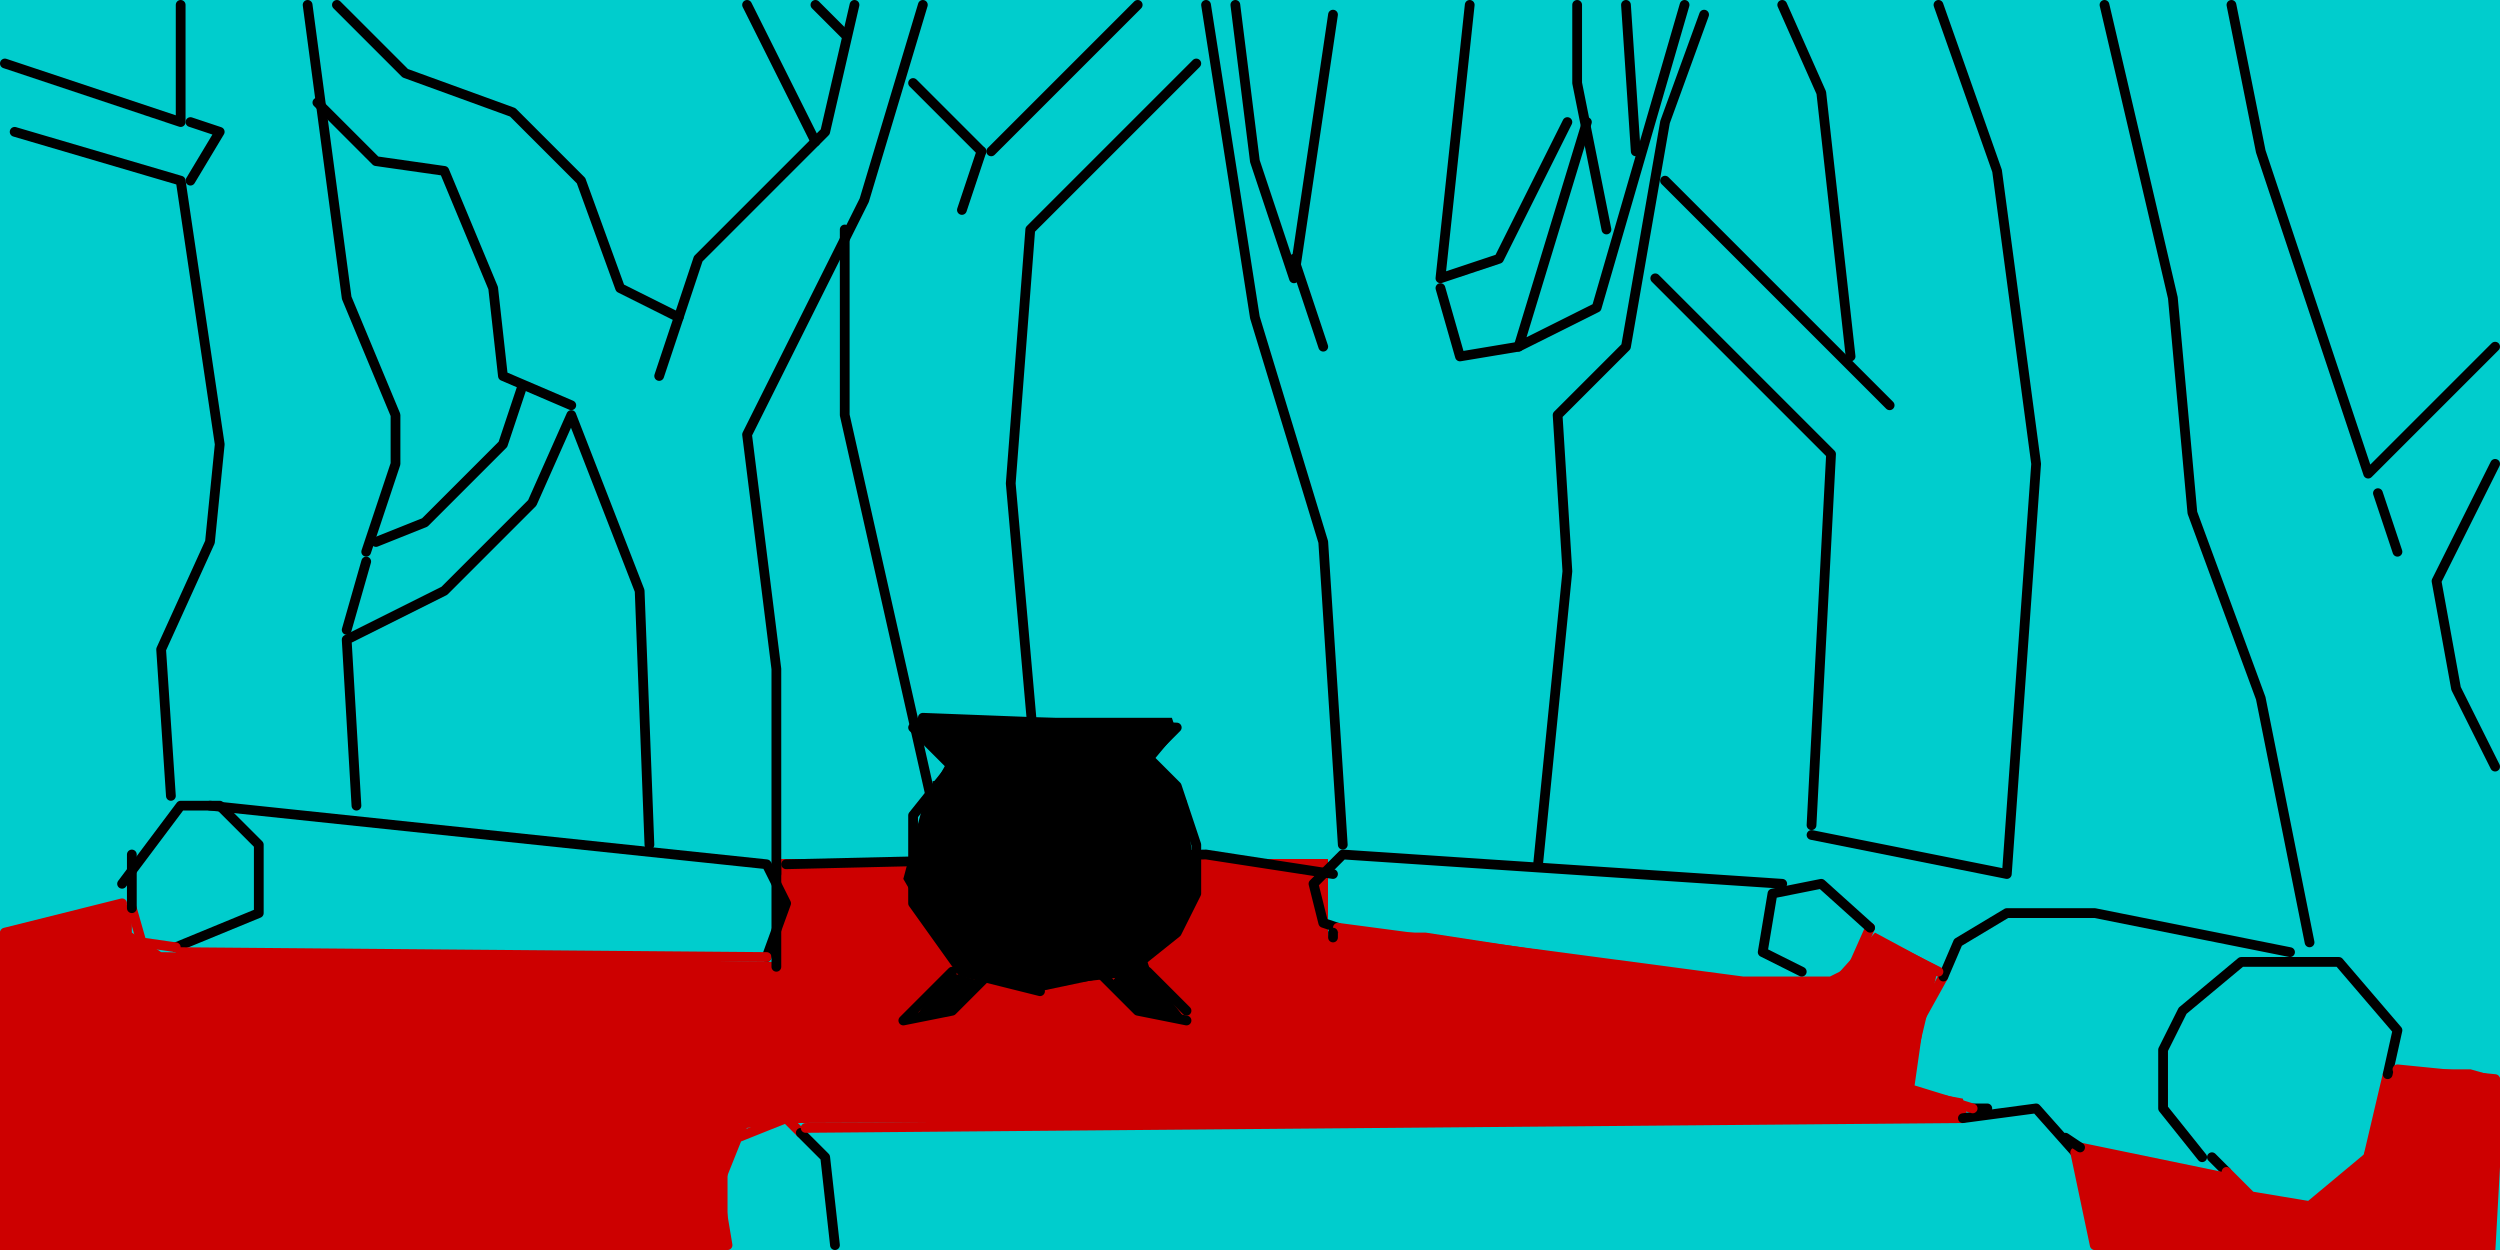
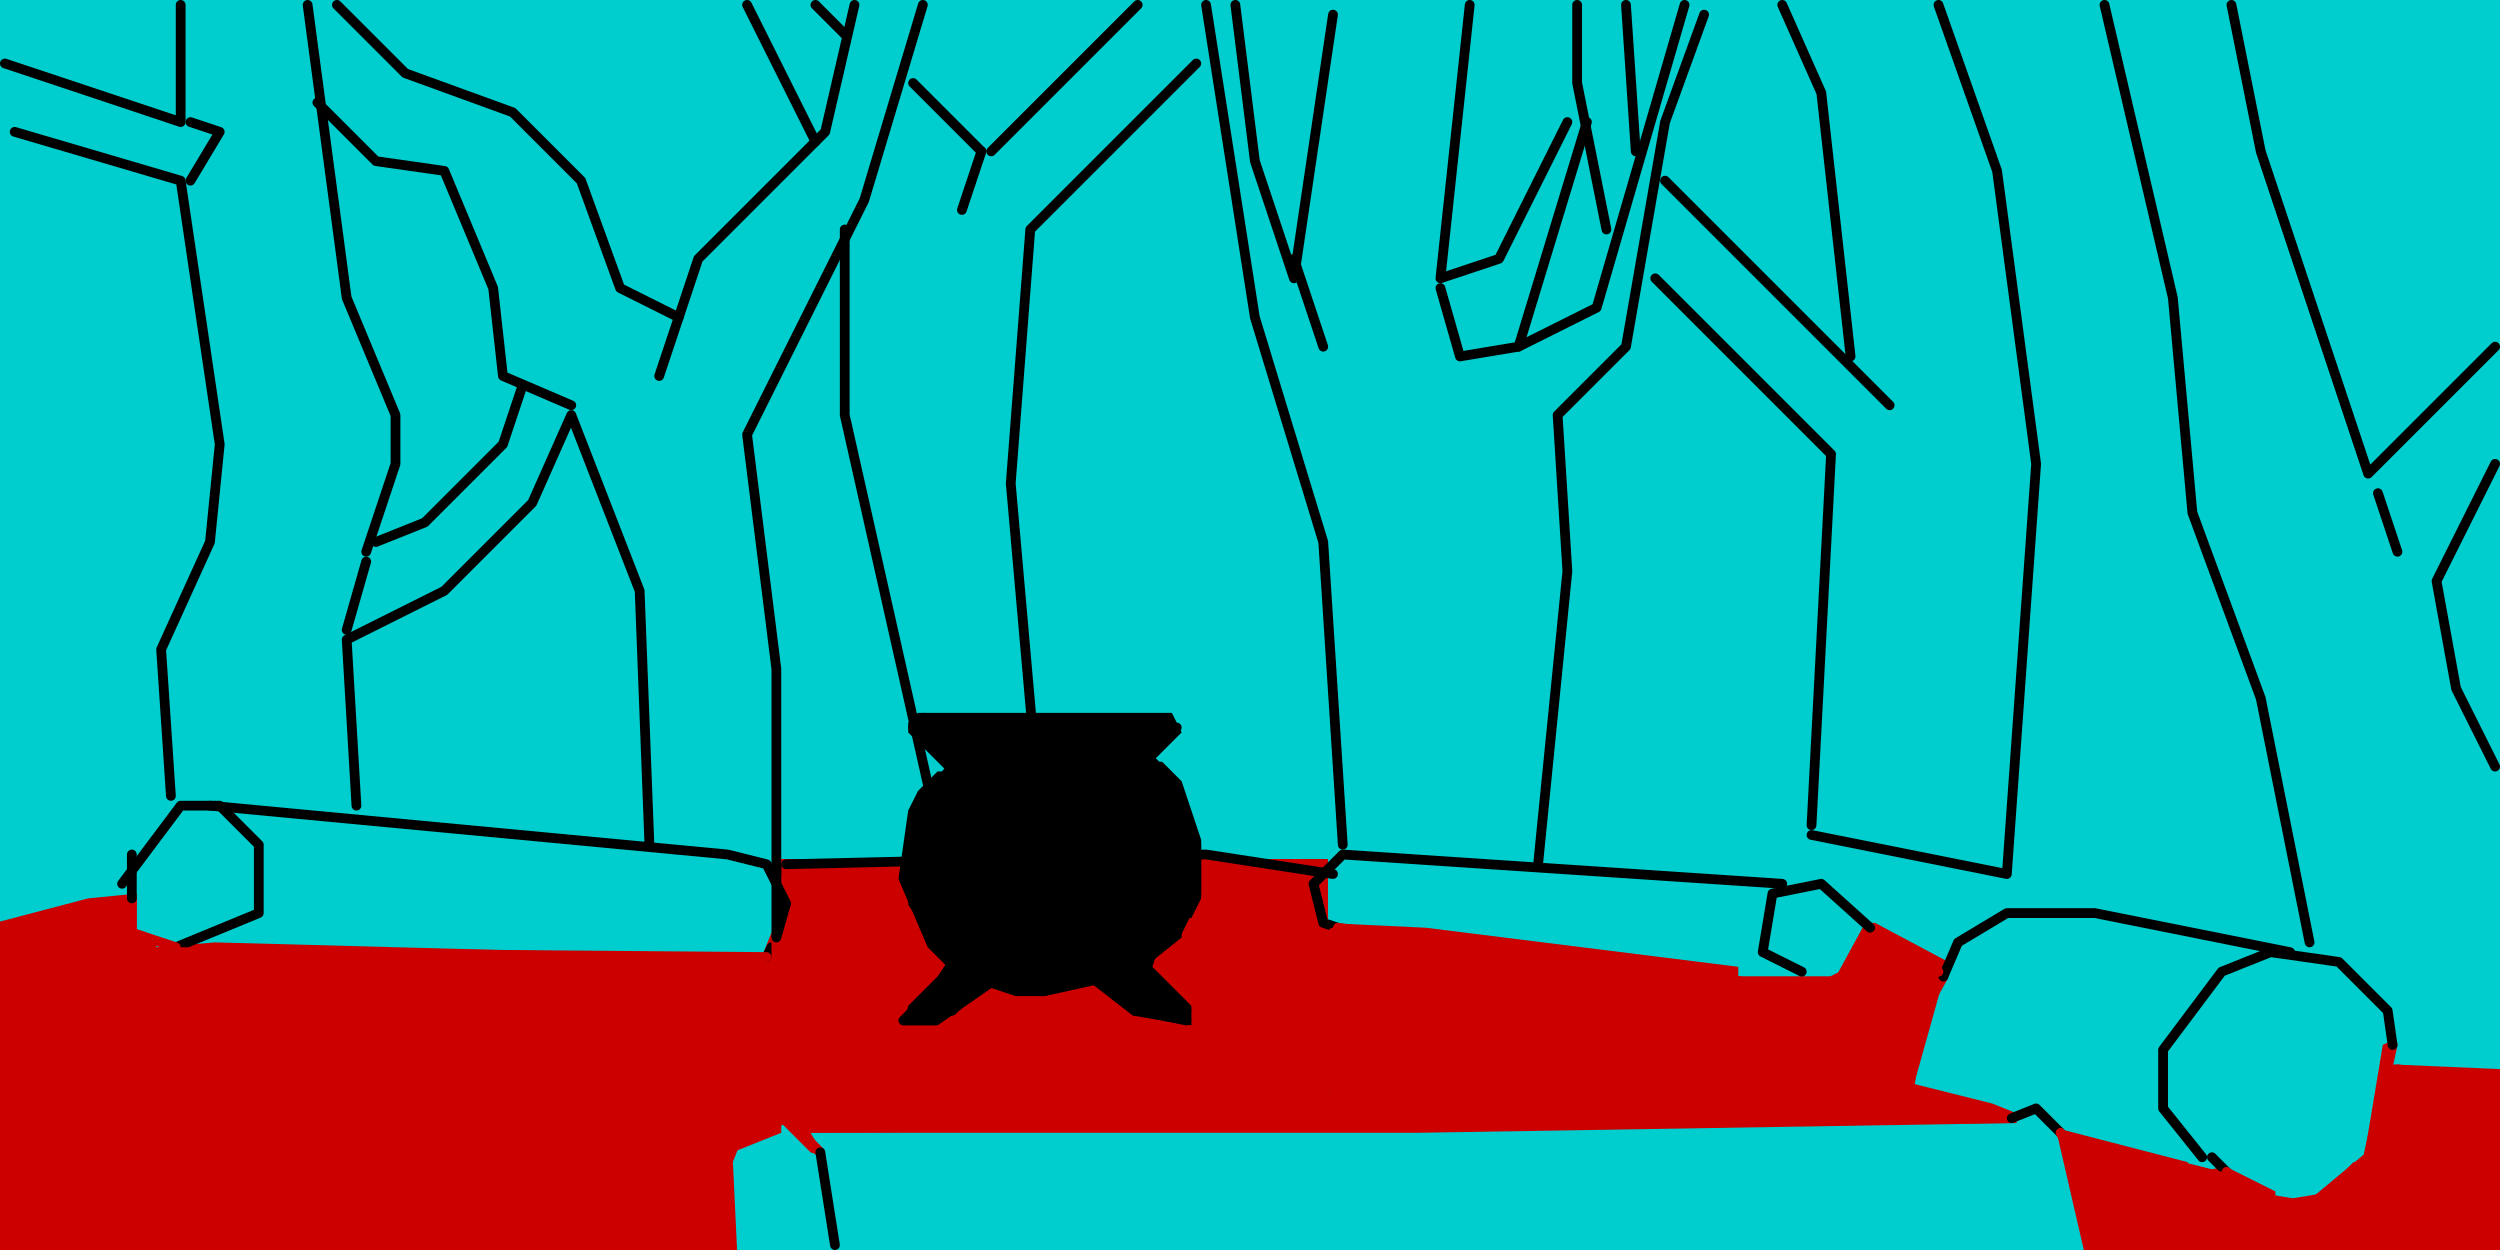
<svg xmlns="http://www.w3.org/2000/svg" viewBox="0 0 256 128" width="512" height="256">
  <g shape-rendering="crispEdges">
    <rect x="0" y="0" width="256" height="8" fill="#00CDCD" />
    <rect x="0" y="8" width="256" height="8" fill="#00CDCD" />
    <rect x="0" y="16" width="256" height="8" fill="#00CDCD" />
    <rect x="0" y="24" width="256" height="8" fill="#00CDCD" />
    <rect x="0" y="32" width="256" height="8" fill="#00CDCD" />
    <rect x="0" y="40" width="256" height="8" fill="#00CDCD" />
    <rect x="0" y="48" width="256" height="8" fill="#00CDCD" />
    <rect x="0" y="56" width="256" height="8" fill="#00CDCD" />
    <rect x="0" y="64" width="256" height="8" fill="#00CDCD" />
    <rect x="0" y="72" width="256" height="8" fill="#00CDCD" />
    <rect x="0" y="80" width="256" height="8" fill="#00CDCD" />
    <rect x="0" y="88" width="80" height="8" fill="#00CDCD" />
    <rect x="80" y="88" width="56" height="8" fill="#CD0000" />
    <rect x="136" y="88" width="120" height="8" fill="#00CDCD" />
    <rect x="0" y="96" width="80" height="8" fill="#00CDCD" />
    <rect x="80" y="96" width="56" height="8" fill="#CD0000" />
    <rect x="136" y="96" width="120" height="8" fill="#00CDCD" />
    <rect x="0" y="104" width="80" height="8" fill="#00CDCD" />
    <rect x="80" y="104" width="56" height="8" fill="#CD0000" />
    <rect x="136" y="104" width="120" height="8" fill="#00CDCD" />
    <rect x="0" y="112" width="256" height="8" fill="#00CDCD" />
    <rect x="0" y="120" width="256" height="8" fill="#00CDCD" />
  </g>
-   <path fill="#000000" d="M94.5 82.5 97 78 93.5 75 94 73.5 120 73.5 120.5 75 118 78 121.5 82 122.5 92 120.5 96 116 99.5 106.5 101.5 98 99.5 92.5 90Z" />
+   <path fill="#000000" d="M121 94 121 96 116 100 107 102 104 102 98 100 95 97 92 90 93 83 94 81 96 79 97 79 93 75 93 74 94 73 120 73 121 75 118 78 119 78 121 80 123 86 123 92 122 94Z" />
  <path fill="#000000" d="M108 88.5 103.5 88.5 103.5 79.5 112.5 79.5 112.5 88.5Z" />
  <path fill="#000000" d="M98.5 79.5 104.5 79.5 104.5 88.5 95.5 88.5 95.5 80Z" />
-   <path fill="#000000" d="M118 100 121.5 104.5 116 103.5 113.5 101 115.5 98.5 117.5 98.5Z" />
-   <path fill="#000000" d="M100.5 100.5 98 103.5 93.5 104.5 97 99.5Z" />
-   <path fill="#CD0000" d="M255.5 128.5 214.5 128.5 212.5 117.5 229 120.5 230.5 122.5 236.5 123.5 242.5 118.5 244.5 109.5 253 109.5 256.5 110.5Z" />
-   <path fill="#CD0000" d="M-0.5 112.5 -0.5 95.5 13.5 92.5 13.5 95.5 16.5 97.5 79.5 98.5 79.5 112.5 135.5 112.5 136.5 95.5 146 95.5 178.5 100.5 187.5 100.5 192 95.5 198.5 99 195.5 111.5 201 112.5 201.5 114.5 80 115 76.5 115.5 74.5 118.5 74.5 128.5 -0.5 128.5Z" />
+   <path fill="#000000" d="M118 99 122 103 122 105 116 104 111.5 100.5 111.5 98.5 115.5 97.5 118.5 97.5Z" />
+   <path fill="#000000" d="M96 100 97 98.5 102.5 98.5 102.5 100.5 96 105 92.5 105 93 103Z" />
+   <path fill="#CD0000" d="M224.5 120 228 119.5 233 122 233 123 239 122 239 121 241 119 242 119 244 107 245 106.5 245 109 256.5 109.5 256.5 128.5 213.5 128.5 210.5 115.5 224 119Z" />
+   <path fill="#CD0000" d="M-0.5 112.5 -0.5 94.5 9 92 14 91.5 14 96 16 96 16 97 22 96.5 78 98 79 95.5 80 95.5 80 112 136 112 135.5 94.5 146 95 178 99 178 100 188 100 191 94.5 192 94.5 199.5 98.5 196 111 204 113 206.5 114 206.5 115 145 116 83 116 84.5 118.5 83 118 80 115 80 116 75 118 75.5 128.5 -0.5 128.5Z" />
  <g fill="none" stroke-width="1" stroke-linecap="round" stroke-linejoin="round">
    <path stroke="#000000" d="M94.5 73.5 120.5 74.5 117.5 77.5 120.5 80.5 122.5 86.5 122.5 91.5 120.5 95.5 115.5 99.5 106.5 100.5" />
    <path stroke="#000000" d="M93.5 74.5 97.5 78.5 93.5 83.5 93.5 92.5 98.5 99.5 106.5 101.5" />
    <path stroke="#000000" d="M97.5 99.5 92.5 104.5 97.5 103.5 101.5 99.5" />
    <path stroke="#000000" d="M117.5 99.5 121.5 103.5" />
    <path stroke="#000000" d="M121.5 104.5 116.5 103.5 112.5 99.5" />
    <path stroke="#000000" d="M12.5 90.5 18.5 82.5 22.5 82.5 26.5 86.5 26.5 93.5 18 97" />
-     <path stroke="#CD0000" d="M18 97 14.5 96.5 13.5 93" />
-     <path stroke="#000000" d="M13.5 93 13.5 87.5" />
-     <path stroke="#000000" d="M21.5 82.5 78.5 88.5 80.5 92.5 78.5 98" />
+     <path stroke="#CD0000" d="M18 97 13.5 95.5 13.5 92" />
+     <path stroke="#000000" d="M13.5 92 13.5 87.5" />
+     <path stroke="#000000" d="M21.5 82.5 74.5 87.5 78.5 88.5 80.5 92.5 79.5 96" />
+     <path stroke="#CD0000" d="M79.5 96 79 97" />
+     <path stroke="#000000" d="M79 97 78.5 98" />
    <path stroke="#CD0000" d="M78.5 98 18.5 97.5" />
    <path stroke="#000000" d="M182.5 90.5 137.5 87.5 134.5 90.5 135.5 94.5 137 95" />
    <path stroke="#CD0000" d="M137 95 178.5 100.5 187.5 100.5 189.5 99.5 191.5 95" />
    <path stroke="#000000" d="M191.5 95 186.5 90.5 181.5 91.5 180.5 97.5 184.5 99.5" />
-     <path stroke="#CD0000" d="M74.5 127.5 73.5 121.5 75.5 116.5 80.5 114.5 82 116" />
-     <path stroke="#000000" d="M82 116 84.5 118.5 85.5 127.5" />
-     <path stroke="#CD0000" d="M82.5 115.5 201 114.5" />
-     <path stroke="#000000" d="M201 114.5 208.5 113.5 212.5 118" />
-     <path stroke="#CD0000" d="M212.5 118 214.5 127.5" />
+     <path stroke="#CD0000" d="M74.5 127.5 73.5 121.5 75.5 116.5 80.5 114.5 84 118" />
+     <path stroke="#000000" d="M84 118 85.5 127.5" />
+     <path stroke="#CD0000" d="M82.5 115.5 206 114.5" />
+     <path stroke="#000000" d="M206 114.5 208.5 113.5 211 116" />
+     <path stroke="#CD0000" d="M211 116 213.5 120.5 214.5 127.5" />
    <path stroke="#000000" d="M226.5 118.5 228 120" />
    <path stroke="#CD0000" d="M228 120 230.5 122.5 236.5 123.5 242.5 118.5 243.5 115.5" />
-     <path stroke="#CD0000" d="M242.5 118.5 244.5 110" />
-     <path stroke="#000000" d="M244.5 110 245.5 105.5 239.5 98.5 229.5 98.5 223.5 103.5 221.5 107.5 221.5 113.5 225.5 118.5" />
-     <path stroke="#CD0000" d="M227.5 120.5 213 117.5" />
-     <path stroke="#000000" d="M213 117.5 211.5 116.5" />
-     <path stroke="#000000" d="M203.5 113.5 202 113.5" />
-     <path stroke="#CD0000" d="M202 113.5 195.5 111.5 196.5 104.5 199 100" />
+     <path stroke="#CD0000" d="M242.5 118.5 245 107" />
+     <path stroke="#000000" d="M245 107 244.5 103.5 239.5 98.5 232.5 97.5 227.5 99.5 221.5 107.5 221.5 113.5 225.5 118.5" />
+     <path stroke="#CD0000" d="M227.5 120.5 211.5 116.5" />
+     <path stroke="#CD0000" d="M203.5 113.5 195.5 111.5 196.5 104.5 199 100" />
    <path stroke="#000000" d="M199 100 200.5 96.5 205.5 93.5 214.5 93.5 234.5 97.5" />
    <path stroke="#000000" d="M17.5 81.5 16.5 66.5 21.5 55.5 22.5 45.5 18.5 18.5 1.5 13.5" />
    <path stroke="#000000" d="M0.5 6.5 18.5 12.5 18.5 0.5" />
    <path stroke="#CD0000" d="M12.5 92.5 0.5 95.5" />
    <path stroke="#000000" d="M36.5 82.5 35.5 65.5 45.5 60.5 54.5 51.5 58.5 42.5 65.5 60.5 66.5 86.5" />
    <path stroke="#000000" d="M37.5 56.5 40.5 47.5 40.5 42.5 35.5 30.5 31.5 0.5" />
    <path stroke="#000000" d="M38.5 55.5 43.5 53.5 51.5 45.5 53.5 39.5" />
    <path stroke="#000000" d="M58.5 41.5 51.5 38.5 50.5 29.5 45.5 17.5 38.5 16.5 32.5 10.5" />
    <path stroke="#000000" d="M79.5 89.5 79.5 68.5 76.5 44.5 88.5 20.5 94.5 0.5" />
    <path stroke="#000000" d="M87.5 0.5 84.5 13.5 71.5 26.5 69.5 32.5 63.5 29.5 59.5 18.5 52.5 11.5 41.5 7.5 34.5 0.5" />
    <path stroke="#000000" d="M80.5 88.5 123.5 87.5 136.5 89.5" />
    <path stroke="#CD0000" d="M192.5 96.5 198.5 99.5" />
    <path stroke="#CD0000" d="M245.5 109.5 255.5 110.5" />
    <path stroke="#000000" d="M137.5 86.5 135.5 55.5 128.5 32.5 123.5 0.5" />
    <path stroke="#000000" d="M126.5 0.5 128.5 16.5 132.5 28.5 136.5 1.5" />
    <path stroke="#000000" d="M150.5 0.5 147.5 28.5 153.5 26.5 160.5 12.5" />
    <path stroke="#000000" d="M162.5 12.5 155.5 35.5 163.5 31.5 172.5 0.5" />
    <path stroke="#000000" d="M157.5 88.5 160.5 58.5 159.5 42.5 166.5 35.5 170.5 12.5 174.5 1.5" />
    <path stroke="#000000" d="M236.5 96.5 231.5 71.5 224.5 52.5 222.5 30.5 215.5 0.5" />
    <path stroke="#000000" d="M228.5 0.5 231.5 15.5 242.5 48.5 255.5 35.5" />
    <path stroke="#000000" d="M255.5 47.5 249.5 59.5 251.5 70.5 255.5 78.5" />
    <path stroke="#000000" d="M95.5 82.5 86.5 42.5 86.5 23.5" />
    <path stroke="#000000" d="M83.5 14.5 76.5 0.5" />
    <path stroke="#000000" d="M106.5 83.5 103.5 49.5 105.5 23.5 122.5 6.5" />
    <path stroke="#000000" d="M101.5 15.5 116.5 0.5" />
    <path stroke="#000000" d="M100.5 15.5 93.5 8.5" />
    <path stroke="#000000" d="M86.5 3.5 83.5 0.5" />
    <path stroke="#000000" d="M100.5 15.5 98.5 21.5" />
    <path stroke="#000000" d="M69.5 32.5 67.5 38.5" />
    <path stroke="#000000" d="M37.5 57.5 35.5 64.5" />
    <path stroke="#000000" d="M19.5 12.5 22.5 13.5 19.5 18.5" />
    <path stroke="#000000" d="M132.5 26.5 135.5 35.5" />
    <path stroke="#000000" d="M147.5 29.5 149.5 36.5 155.5 35.5" />
    <path stroke="#000000" d="M243.5 50.5 245.5 56.5" />
    <path stroke="#000000" d="M95.5 83.5 106.5 84.5" />
    <path stroke="#000000" d="M185.5 85.5 205.5 89.5 208.5 47.5 204.5 17.5 198.5 0.5" />
    <path stroke="#000000" d="M185.5 84.5 187.5 46.5 169.5 28.5" />
    <path stroke="#000000" d="M164.5 23.5 161.5 8.5 161.5 0.5" />
    <path stroke="#000000" d="M193.5 41.5 170.5 18.5" />
    <path stroke="#000000" d="M167.5 15.5 166.5 0.5" />
    <path stroke="#000000" d="M189.5 36.5 186.5 9.5 182.5 0.5" />
-     <path stroke="#CD0000" d="M79.5 112.5 79.5 99" />
-     <path stroke="#000000" d="M79.5 99 79.5 88.5" />
-     <path stroke="#CD0000" d="M79.5 112.5 135.5 112.5 136.5 96" />
-     <path stroke="#000000" d="M136.5 96 136.5 95.5" />
+     <path stroke="#CD0000" d="M79.5 112.5 79.5 96" />
+     <path stroke="#000000" d="M79.5 96 79.5 88.5" />
+     <path stroke="#CD0000" d="M79.5 112.5 135.5 112.5 136.5 95.5" />
  </g>
</svg>
